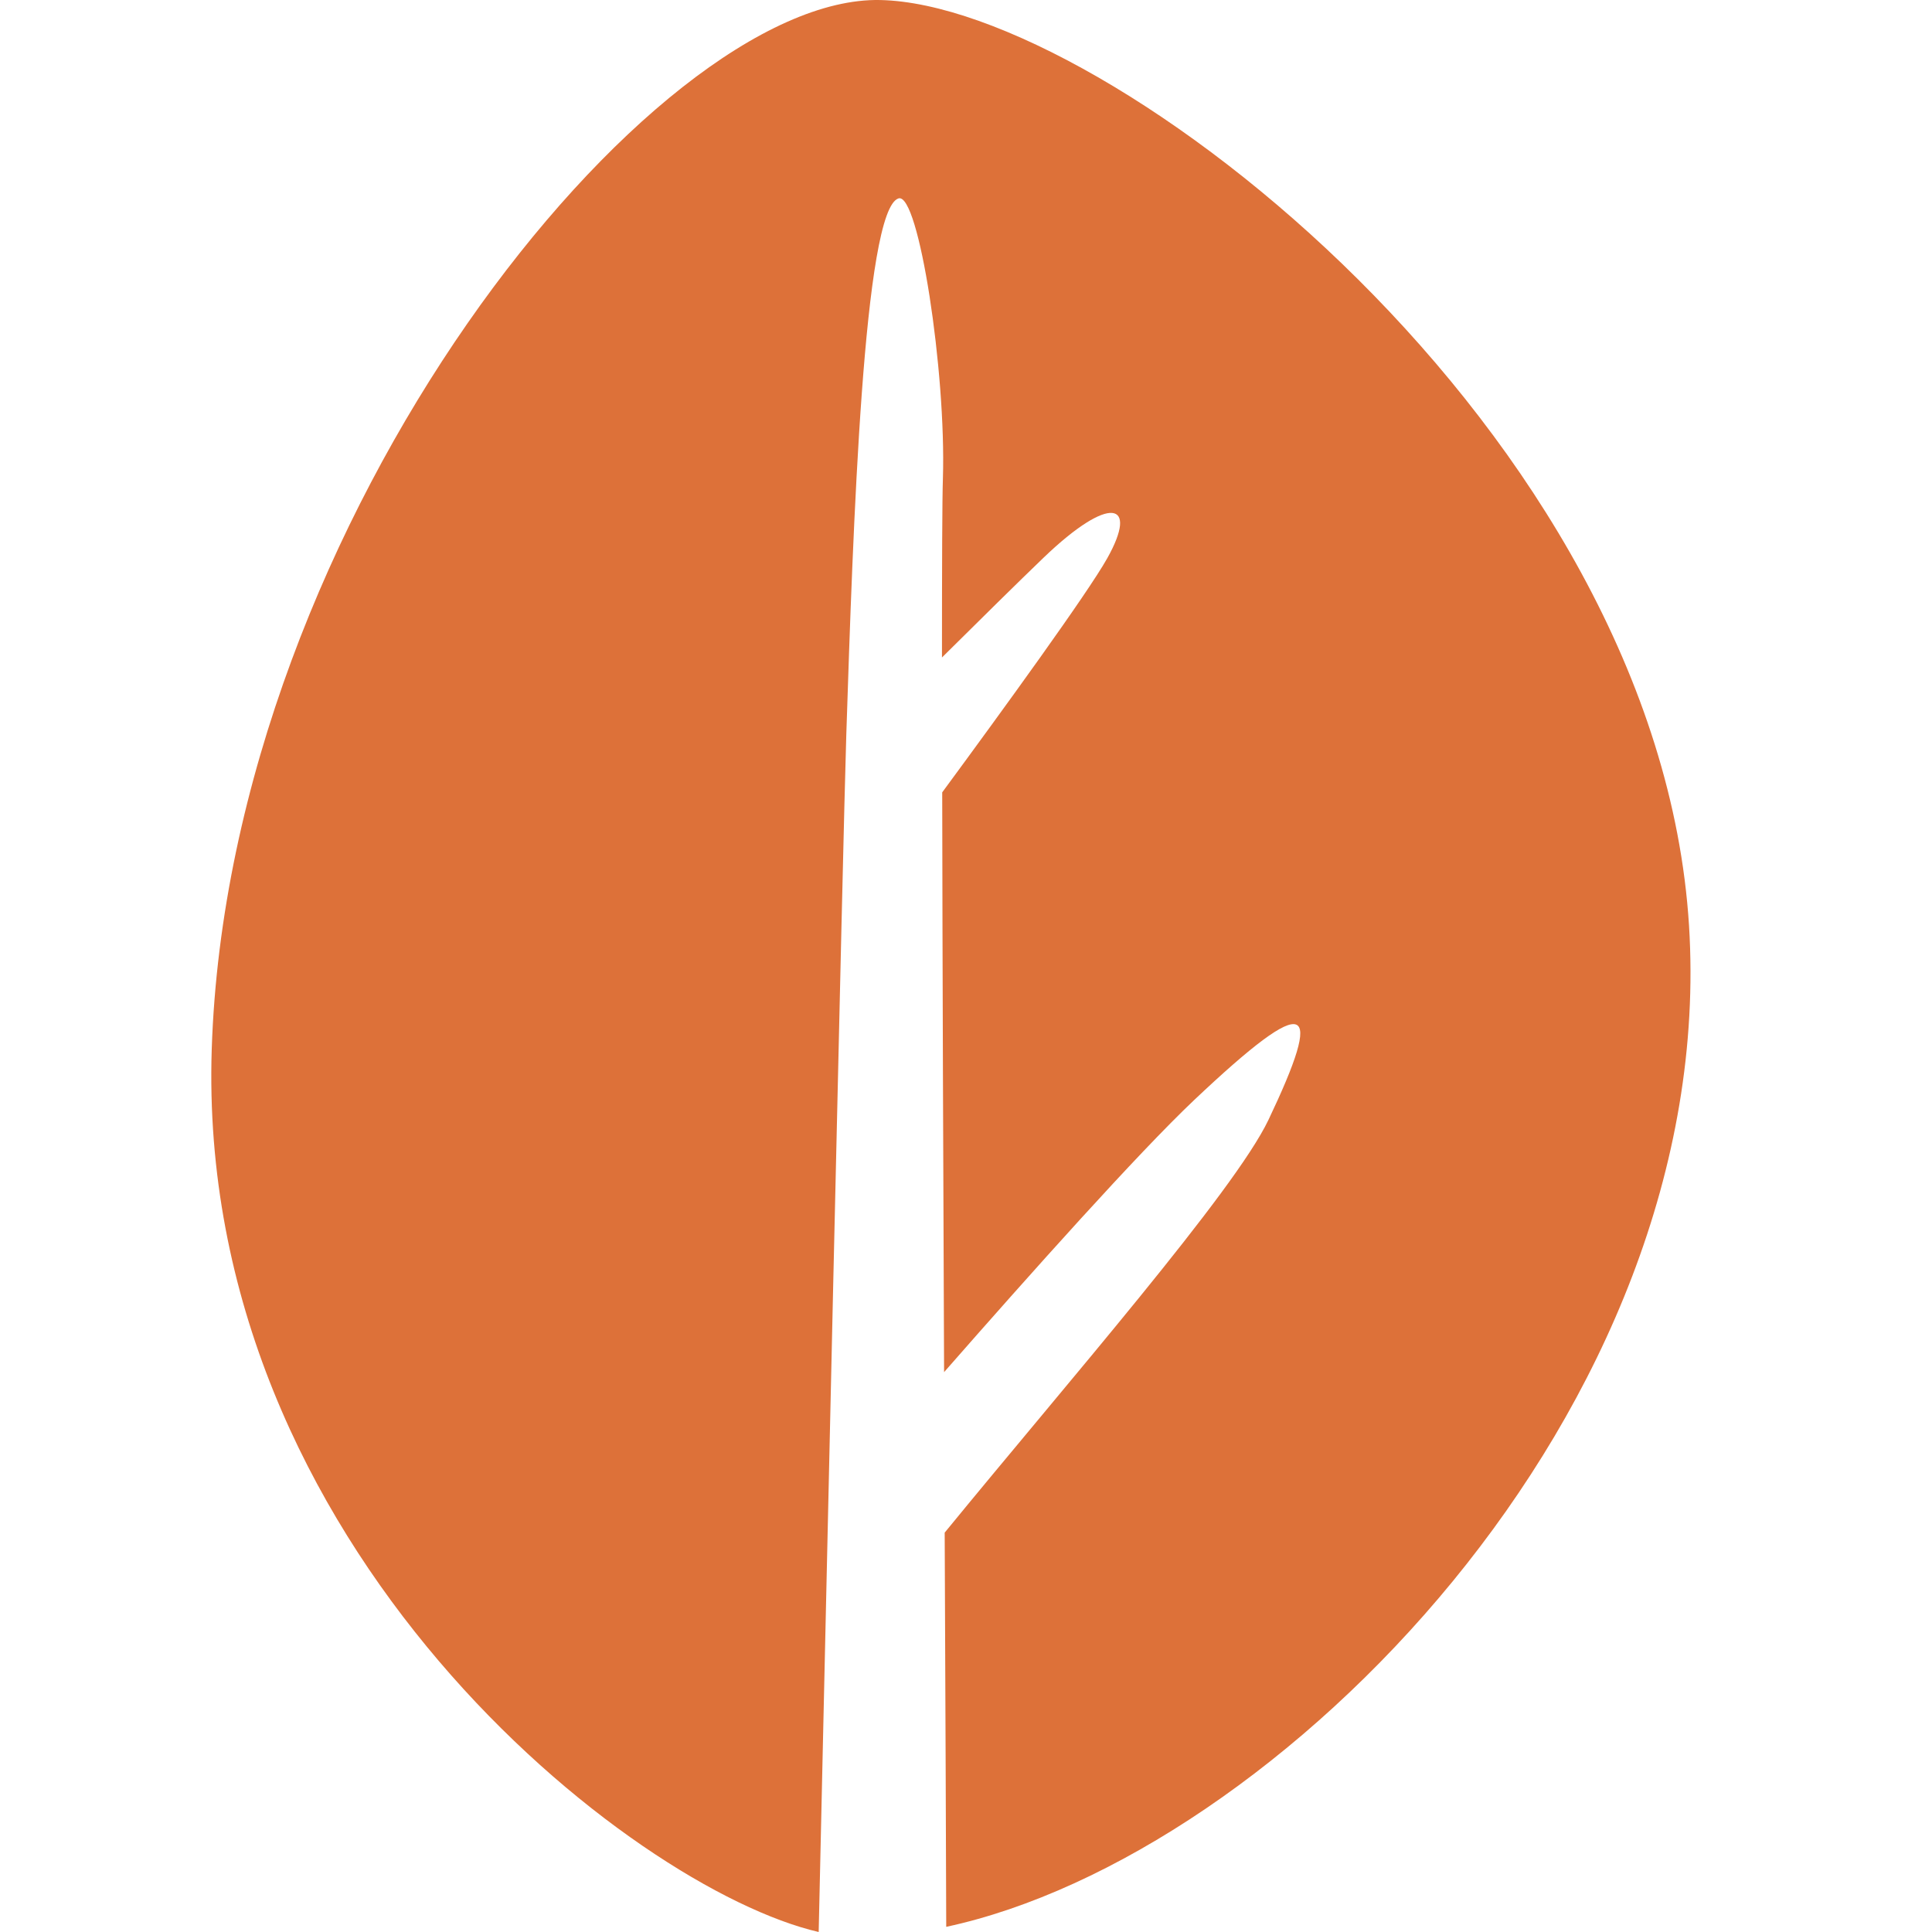
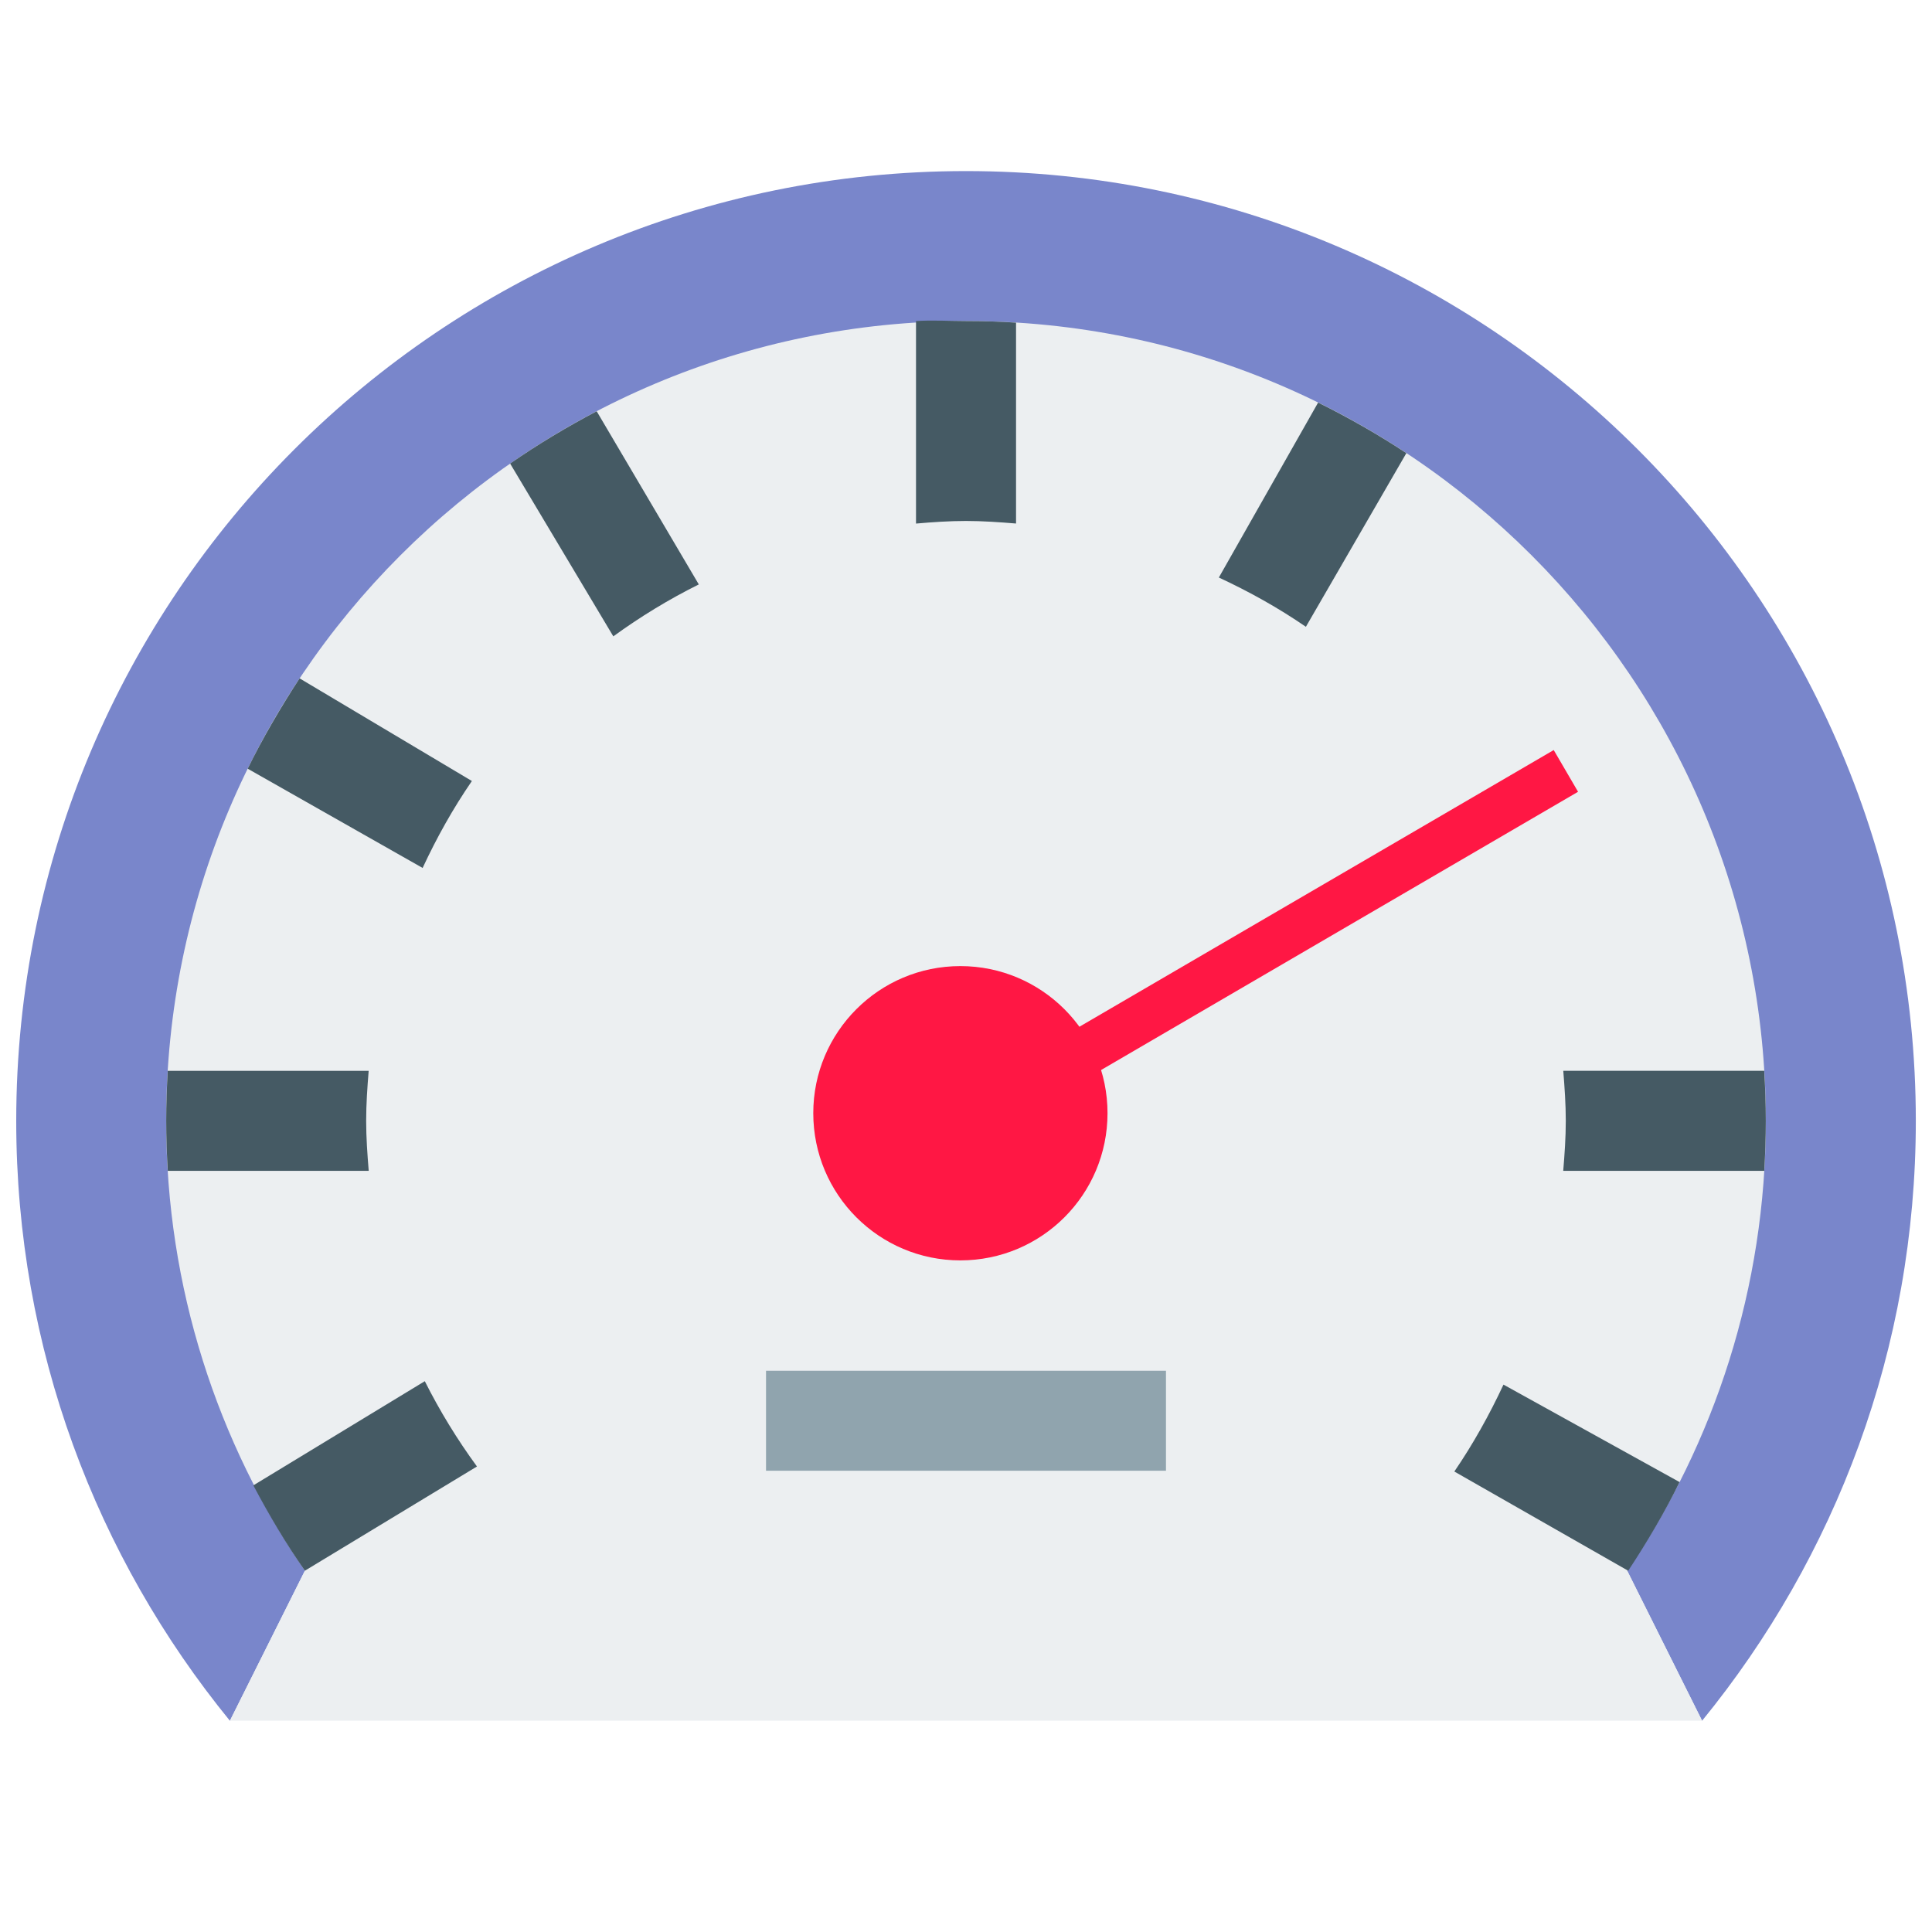
- <svg xmlns="http://www.w3.org/2000/svg" width="64px" height="64px" viewBox="0 0 64 64" version="1.1">
-   <g id="dashboard-icon" stroke="none" stroke-width="1" fill="none" fill-rule="evenodd">
-     <path d="M55.951,30.658 C54.926,14.308 36.675,0.156 29.158,0.001 C21.637,-0.158 7.584,17.16 7.014,34.754 C6.48,51.252 20.91,62.563 27.12,64 C27.293,56.236 27.928,27.663 28.035,24.328 C28.258,17.517 28.604,6.925 29.766,6.572 C30.435,6.369 31.345,12.326 31.235,15.847 C31.212,16.519 31.204,18.694 31.204,21.78 C32.461,20.533 33.777,19.235 34.574,18.47 C36.762,16.371 37.731,16.62 36.679,18.493 C36.035,19.642 33.254,23.474 31.212,26.248 C31.22,31.847 31.247,38.892 31.274,45.454 C34.162,42.159 37.696,38.203 39.55,36.448 C43.446,32.764 43.858,33.23 42.02,37.096 C40.893,39.463 35.371,45.784 31.294,50.77 C31.317,56.594 31.341,61.49 31.345,63.829 C42.276,61.482 56.956,46.709 55.951,30.658" id="Fill-25" fill="#DD7139" />
+ <svg xmlns="http://www.w3.org/2000/svg" width="40px" height="40px" viewBox="0 0 40 40" version="1.1">
+   <defs />
+   <g id="Page-1" stroke="none" stroke-width="1" fill="none" fill-rule="evenodd">
+     <g id="speed">
+       <path fill="#7986CB" d="M20 3.542C9.14 3.542.336 12.347.336 23.207c0 4.713 1.66 9.032 4.424 12.42l1.552-3.105H33.69l1.55 3.104c2.763-3.387 4.425-7.706 4.425-12.42 0-10.86-8.806-19.664-19.665-19.664z" />
+       <path fill="#ECEFF1" d="M36.56 23.206c0-9.145-7.415-16.56-16.56-16.56-9.144 0-16.56 7.415-16.56 16.56 0 3.454 1.062 6.66 2.872 9.314L4.76 35.625h30.48l-1.55-3.104c1.807-2.654 2.87-5.86 2.87-9.314z" />
+       <path fill="#455A64" d="M3.473 22.17c-.02.345-.032.687-.032 1.036 0 .35.012.69.033 1.035h4.16c-.028-.34-.053-.686-.053-1.034 0-.35.024-.694.052-1.036h-4.16zm6.402 8.192c-.407-.557-.768-1.145-1.08-1.766l-3.55 2.157c.325.614.67 1.2 1.067 1.767l3.563-2.158zm2.823-17.187c.557-.405 1.146-.765 1.77-1.075l-2.114-3.585c-.615.322-1.226.69-1.792 1.083l2.136 3.577zM8.75 17.97c.293-.63.63-1.233 1.02-1.8l-3.567-2.125c-.378.576-.77 1.247-1.075 1.87L8.75 17.97zm12.286-7.13V6.68c-.346-.023-.687-.033-1.036-.033s-.69-.022-1.035 0v4.193c.343-.03.687-.054 1.035-.054s.692.025 1.036.053zm9.074 19.626l3.6 2.055c.378-.574.76-1.215 1.064-1.836l-3.646-2.018c-.293.628-.63 1.232-1.018 1.8zm6.417-6.226c.02-.344.032-.686.032-1.034 0-.35-.012-.69-.033-1.036h-4.16c.027.342.052.687.052 1.036 0 .35-.025.693-.053 1.035h4.16zm-7.41-14.858c-.573-.38-1.205-.74-1.827-1.047l-2.055 3.622c.63.293 1.235.63 1.802 1.02l2.08-3.595z" />
+       <path fill="#90A4AE" d="M15.86 28.38h8.28v2.07h-8.28v-2.07z" />
+       <path fill="none" stroke="#FF1744" stroke-miterlimit="10" d="M20 23.206l12.42-7.245" />
+       <path fill="#FF1744" d="M19.883 20.002c1.683 0 3.047 1.365 3.047 3.045 0 1.685-1.363 3.048-3.047 3.048-1.682 0-3.045-1.363-3.045-3.048 0-1.68 1.363-3.045 3.045-3.045z" />
+     </g>
  </g>
</svg>
